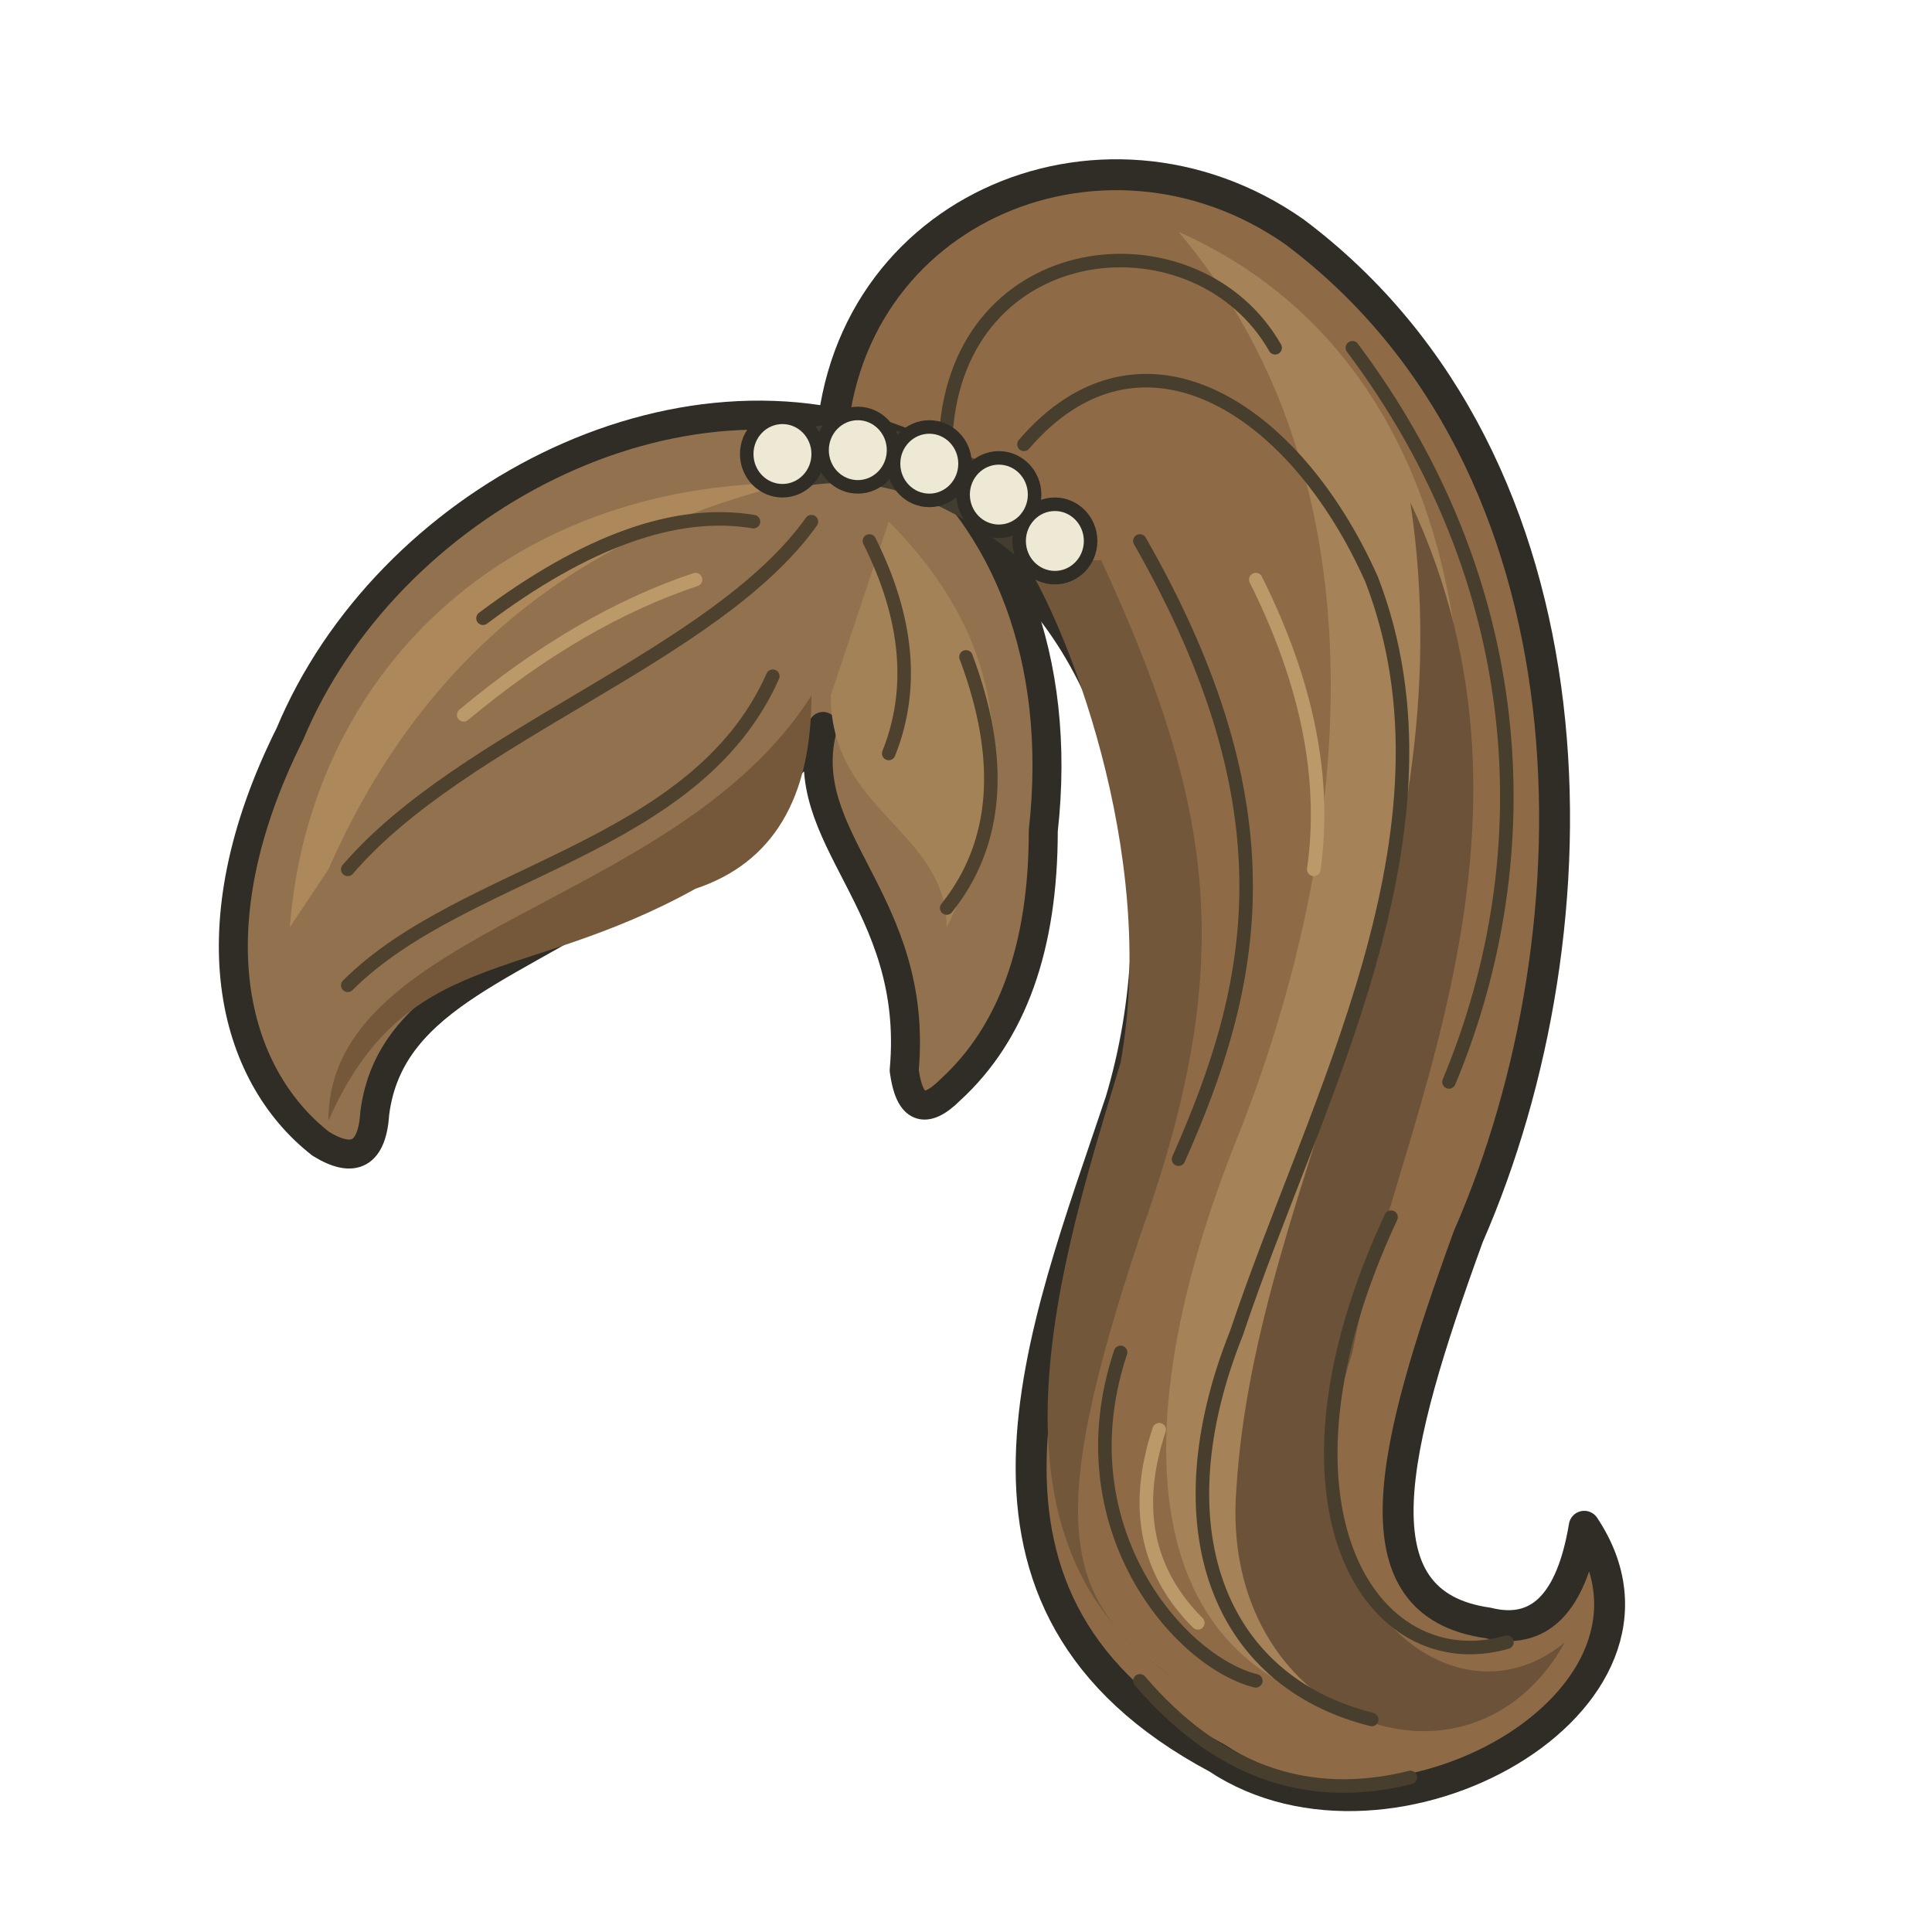
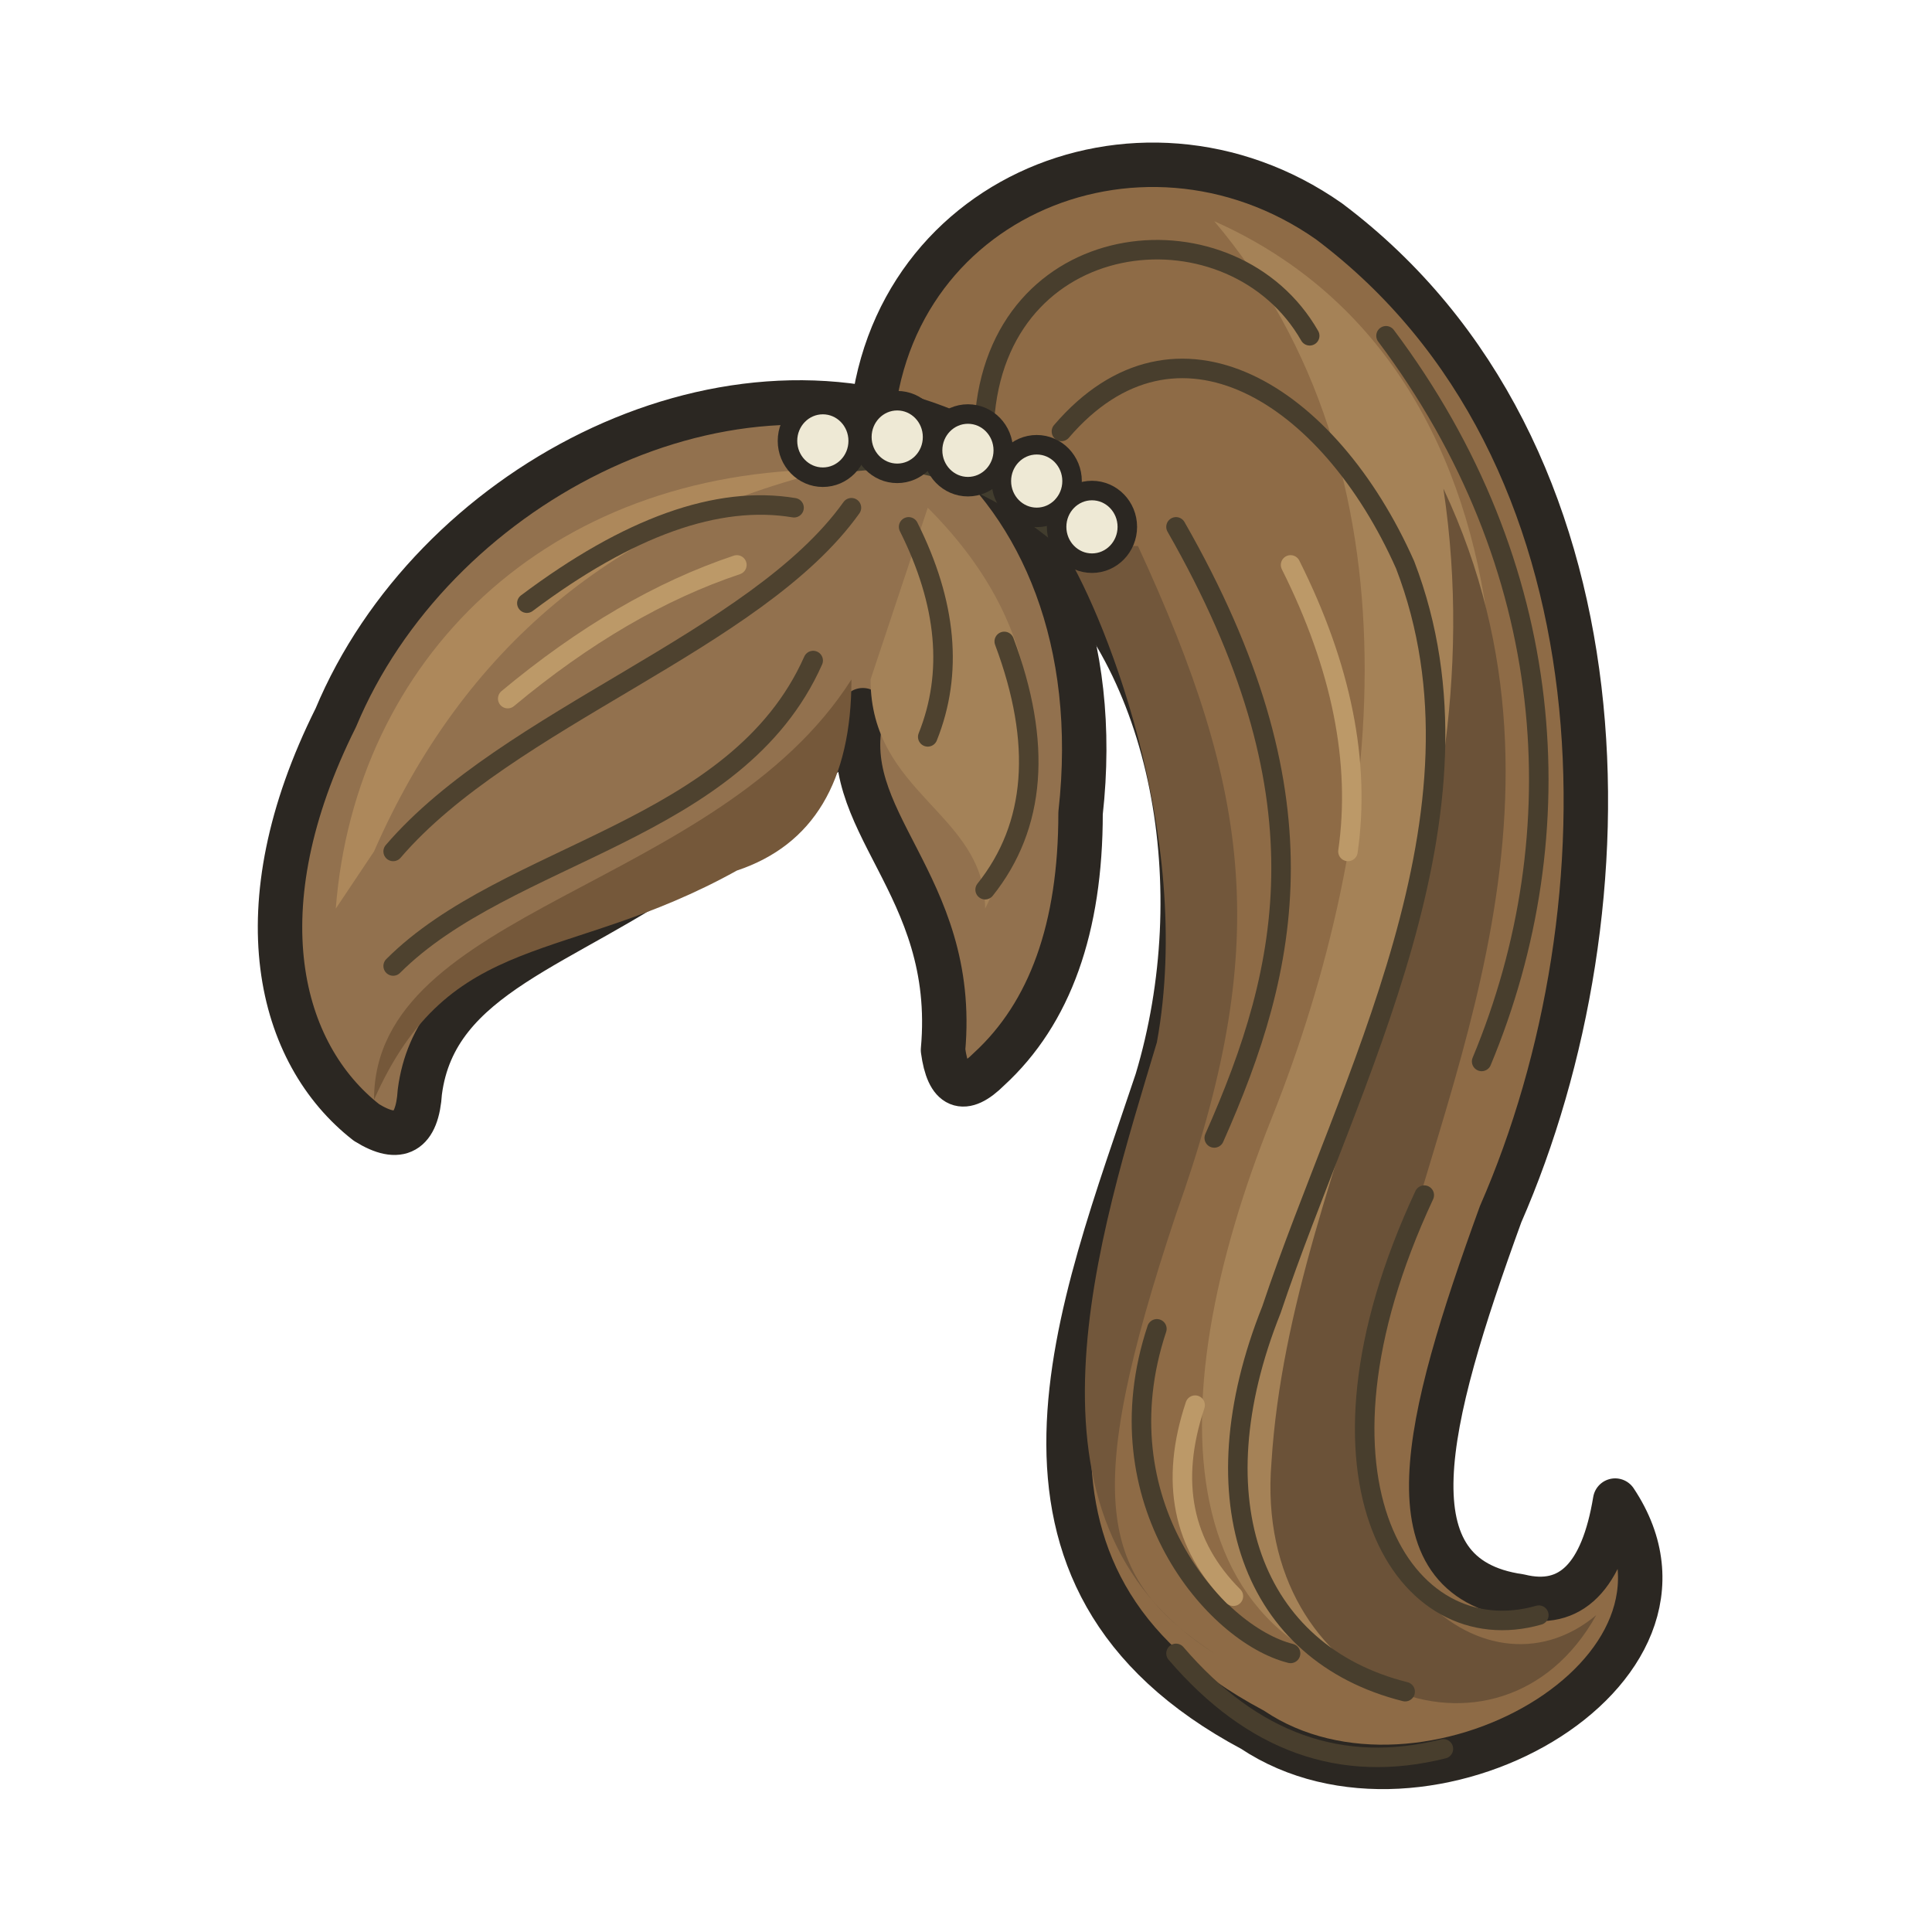
<svg xmlns="http://www.w3.org/2000/svg" class="stick" viewBox="0 0 100 100">
  <g stroke-linecap="round" stroke-linejoin="round">
-     <path d="M43 24 C43 11 57 5 67 12 C83 24 83 48 76 64 C72 75 70 83 77 84 Q81 85 82 79 C88 88 72 97 63 91 C48 83 54 69 58 57 C61 47 59 35 52 29 Z" fill="#8e6b46" stroke="#302d27" stroke-width="1.6" />
-     <path d="M61 12 C79 20 78 45 71 60 C66 74 64 85 75 89 C58 89 58 74 64 59 C70 44 72 25 61 12 Z" fill="#a58257" stroke="#302d27" stroke-width="0" />
-     <path d="M73 26 C81 43 72 59 70 70 C66 82 75 90 81 85 C76 94 63 89 64 77 C65 61 76 46 73 26 Z" fill="#6b5238" stroke="#302d27" stroke-width="0" />
-     <path d="M57 29 C63 42 64 50 59 64 C54 79 55 83 61 87 C50 80 55 65 58 55 C60 44 55 32 53 29 Z" fill="#72573b" stroke="#302d27" stroke-width="0" />
-     <path d="M49 22 C50 12 62 11 66 18" fill="none" stroke="#483e2d" stroke-width="0.7" />
-     <path d="M53 23 C59 16 67 21 71 30 C76 43 68 57 64 69 C60 79 63 87 71 89" fill="none" stroke="#483e2d" stroke-width="0.7" />
-     <path d="M59 28 C67 42 65 51 61 60" fill="none" stroke="#483e2d" stroke-width="0.7" />
-     <path d="M70 18 C79 30 80 44 75 56" fill="none" stroke="#483e2d" stroke-width="0.7" />
-     <path d="M72 63 C65 78 71 87 78 85" fill="none" stroke="#483e2d" stroke-width="0.7" />
-     <path d="M58 70 C55 79 61 86 65 87" fill="none" stroke="#483e2d" stroke-width="0.7" />
-     <path d="M59 87 Q65 94 73 92" fill="none" stroke="#483e2d" stroke-width="0.7" />
-     <path d="M47 23 C35 18 20 26 15 38 C10 48 12 55.6 16.6 59.2 Q19.2 60.8 19.4 57.6 C20.2 51.4 27 50 33.4 45.4 Q39.8 41.4 42.6 37.6 C41 43.4 47.6 46.6 46.8 55.4 Q47.2 58.4 49.2 56.4 Q54 52 54 43 C55 34 52 27 47 23 Z" fill="#92714e" stroke="#302d27" stroke-width="1.5" />
-     <path d="M17 45 Q24 29 41 25 C26 25 16 35 15 48 Z" fill="#ad885b" stroke="#302d27" stroke-width="0" />
-     <path d="M17 58 C17 48 35 47 42 36 Q42 44 36 46 C27 51 21 49 17 58 Z" fill="#75583a" stroke="#302d27" stroke-width="0" />
-     <path d="M46 27 Q55 36 49 48 C49 43 43 42 43 36 Z" fill="#a48258" stroke="#302d27" stroke-width="0" />
-     <path d="M18 45 C24 38 37 34 42 27" fill="none" stroke="#4e422f" stroke-width="0.7" />
-     <path d="M18 51 C24 45 36 44 40 35" fill="none" stroke="#4e422f" stroke-width="0.7" />
-     <path d="M25 32 Q33 26 39 27" fill="none" stroke="#4e422f" stroke-width="0.7" />
-     <path d="M45 28 Q48 34 46 39" fill="none" stroke="#4e422f" stroke-width="0.7" />
-     <path d="M50 34 Q53 42 49 47" fill="none" stroke="#4e422f" stroke-width="0.7" />
-     <path d="M24 37 Q30 32 36 30" fill="none" stroke="#bc9968" stroke-width="0.7" />
-     <path d="M65 30 Q69 38 68 45" fill="none" stroke="#bc9968" stroke-width="0.7" />
-     <path d="M60 74 Q58 80 62 84" fill="none" stroke="#bc9968" stroke-width="0.7" />
-     <path d="M40 24 Q47 22 54 28" fill="none" stroke="#423d2e" stroke-width="3" />
-     <ellipse cx="40.5" cy="23.5" rx="1.85" ry="1.9" fill="#eee9d5" stroke="#302d27" stroke-width="0.7" />
-     <ellipse cx="44.4" cy="23.3" rx="1.85" ry="1.9" fill="#eee9d5" stroke="#302d27" stroke-width="0.7" />
-     <ellipse cx="48.1" cy="24" rx="1.85" ry="1.9" fill="#eee9d5" stroke="#302d27" stroke-width="0.7" />
-     <ellipse cx="51.7" cy="25.6" rx="1.85" ry="1.9" fill="#eee9d5" stroke="#302d27" stroke-width="0.7" />
-     <ellipse cx="54.6" cy="28" rx="1.85" ry="1.9" fill="#eee9d5" stroke="#302d27" stroke-width="0.7" />
+     <path d="M45.06 23.31 C45.06 10.47 58.9 4.53 68.78 11.45 C84.59 23.31 84.59 47.03 77.67 62.85 C73.72 73.72 71.74 81.63 78.66 82.62 Q82.62 83.6 83.6 77.67 C89.53 86.57 73.72 95.47 64.83 89.53 C50 81.63 55.93 67.79 59.88 55.93 C62.85 46.05 60.87 34.19 53.95 28.26Z" fill="#8e6b46" stroke="#2b2722" stroke-width="2.3" />
+     <path d="M62.85 11.45 C80.64 19.36 79.65 44.07 72.73 58.9 C67.79 72.73 65.81 83.6 76.69 87.56 C59.88 87.56 59.88 72.73 65.81 57.91 C71.74 43.08 73.72 24.3 62.85 11.45Z" fill="#a58257" stroke="#302d27" stroke-width="0" />
+     <path d="M74.71 25.29 C82.62 42.09 73.72 57.91 71.74 68.78 C67.79 80.64 76.69 88.55 82.62 83.6 C77.67 92.5 64.83 87.56 65.81 75.7 C66.8 59.88 77.67 45.06 74.71 25.29Z" fill="#6b5238" stroke="#302d27" stroke-width="0" />
+     <path d="M58.9 28.26 C64.83 41.1 65.81 49.01 60.87 62.85 C55.93 77.67 56.92 81.63 62.85 85.58 C51.98 78.66 56.92 63.84 59.88 53.95 C61.86 43.08 56.92 31.22 54.94 28.26Z" fill="#72573b" stroke="#302d27" stroke-width="0" />
+     <path d="M50.99 21.34 C51.98 11.45 63.84 10.47 67.79 17.38" fill="none" stroke="#483e2d" stroke-width="1.01" />
+     <path d="M54.94 22.33 C60.87 15.41 68.78 20.35 72.73 29.24 C77.67 42.09 69.77 55.93 65.81 67.79 C61.86 77.67 64.83 85.58 72.73 87.56" fill="none" stroke="#483e2d" stroke-width="1.01" />
+     <path d="M60.87 27.27 C68.78 41.1 66.8 50 62.85 58.9" fill="none" stroke="#483e2d" stroke-width="1.01" />
+     <path d="M71.74 17.38 C80.64 29.24 81.63 43.08 76.69 54.94" fill="none" stroke="#483e2d" stroke-width="1.01" />
+     <path d="M73.72 61.86 C66.8 76.69 72.73 85.58 79.65 83.6" fill="none" stroke="#483e2d" stroke-width="1.01" />
+     <path d="M59.88 68.78 C56.92 77.67 62.85 84.59 66.8 85.58" fill="none" stroke="#483e2d" stroke-width="1.01" />
+     <path d="M60.87 85.58 Q66.8 92.5 74.71 90.52" fill="none" stroke="#483e2d" stroke-width="1.01" />
+     <path d="M49.01 22.33 C37.15 17.38 22.33 25.29 17.38 37.15 C12.44 47.03 14.42 54.55 18.97 58.1 Q21.53 59.69 21.73 56.52 C22.52 50.4 29.24 49.01 35.57 44.47 Q41.9 40.51 44.66 36.76 C43.08 42.49 49.6 45.65 48.81 54.35 Q49.21 57.31 51.19 55.34 Q55.93 50.99 55.93 42.09 C56.92 33.2 53.95 26.28 49.01 22.33Z" fill="#92714e" stroke="#2b2722" stroke-width="2.3" />
+     <path d="M19.36 44.07 Q26.28 28.26 43.08 24.3 C28.26 24.3 18.37 34.19 17.38 47.03Z" fill="#ad885b" stroke="#302d27" stroke-width="0" />
+     <path d="M19.36 56.92 C19.36 47.03 37.15 46.05 44.07 35.17 Q44.07 43.08 38.14 45.06 C29.24 50 23.31 48.02 19.36 56.92Z" fill="#75583a" stroke="#302d27" stroke-width="0" />
+     <path d="M48.02 26.28 Q56.92 35.17 50.99 47.03 C50.99 42.09 45.06 41.1 45.06 35.17Z" fill="#a48258" stroke="#302d27" stroke-width="0" />
+     <path d="M20.35 44.07 C26.28 37.15 39.13 33.2 44.07 26.28" fill="none" stroke="#4e422f" stroke-width="1.01" />
+     <path d="M20.35 50 C26.28 44.07 38.14 43.08 42.09 34.19" fill="none" stroke="#4e422f" stroke-width="1.01" />
+     <path d="M27.27 31.22 Q35.17 25.29 41.1 26.28" fill="none" stroke="#4e422f" stroke-width="1.01" />
+     <path d="M47.03 27.27 Q50 33.2 48.02 38.14" fill="none" stroke="#4e422f" stroke-width="1.01" />
+     <path d="M51.98 33.2 Q54.94 41.1 50.99 46.05" fill="none" stroke="#4e422f" stroke-width="1.01" />
+     <path d="M26.28 36.16 Q32.21 31.22 38.14 29.24" fill="none" stroke="#bc9968" stroke-width="1.01" />
+     <path d="M66.8 29.24 Q70.76 37.15 69.77 44.07" fill="none" stroke="#bc9968" stroke-width="1.01" />
+     <path d="M61.86 72.73 Q59.88 78.66 63.84 82.62" fill="none" stroke="#bc9968" stroke-width="1.01" />
+     <path d="M42.09 23.31 Q49.01 21.34 55.93 27.27" fill="none" stroke="#423d2e" stroke-width="3" />
+     <ellipse cx="42.59" cy="22.82" rx="1.83" ry="1.88" fill="#eee9d5" stroke="#2b2722" stroke-width="1.01" />
+     <ellipse cx="46.44" cy="22.62" rx="1.83" ry="1.88" fill="#eee9d5" stroke="#2b2722" stroke-width="1.01" />
+     <ellipse cx="50.1" cy="23.31" rx="1.83" ry="1.88" fill="#eee9d5" stroke="#2b2722" stroke-width="1.01" />
+     <ellipse cx="53.66" cy="24.9" rx="1.83" ry="1.88" fill="#eee9d5" stroke="#2b2722" stroke-width="1.01" />
+     <ellipse cx="56.52" cy="27.27" rx="1.83" ry="1.88" fill="#eee9d5" stroke="#2b2722" stroke-width="1.01" />
  </g>
</svg>
